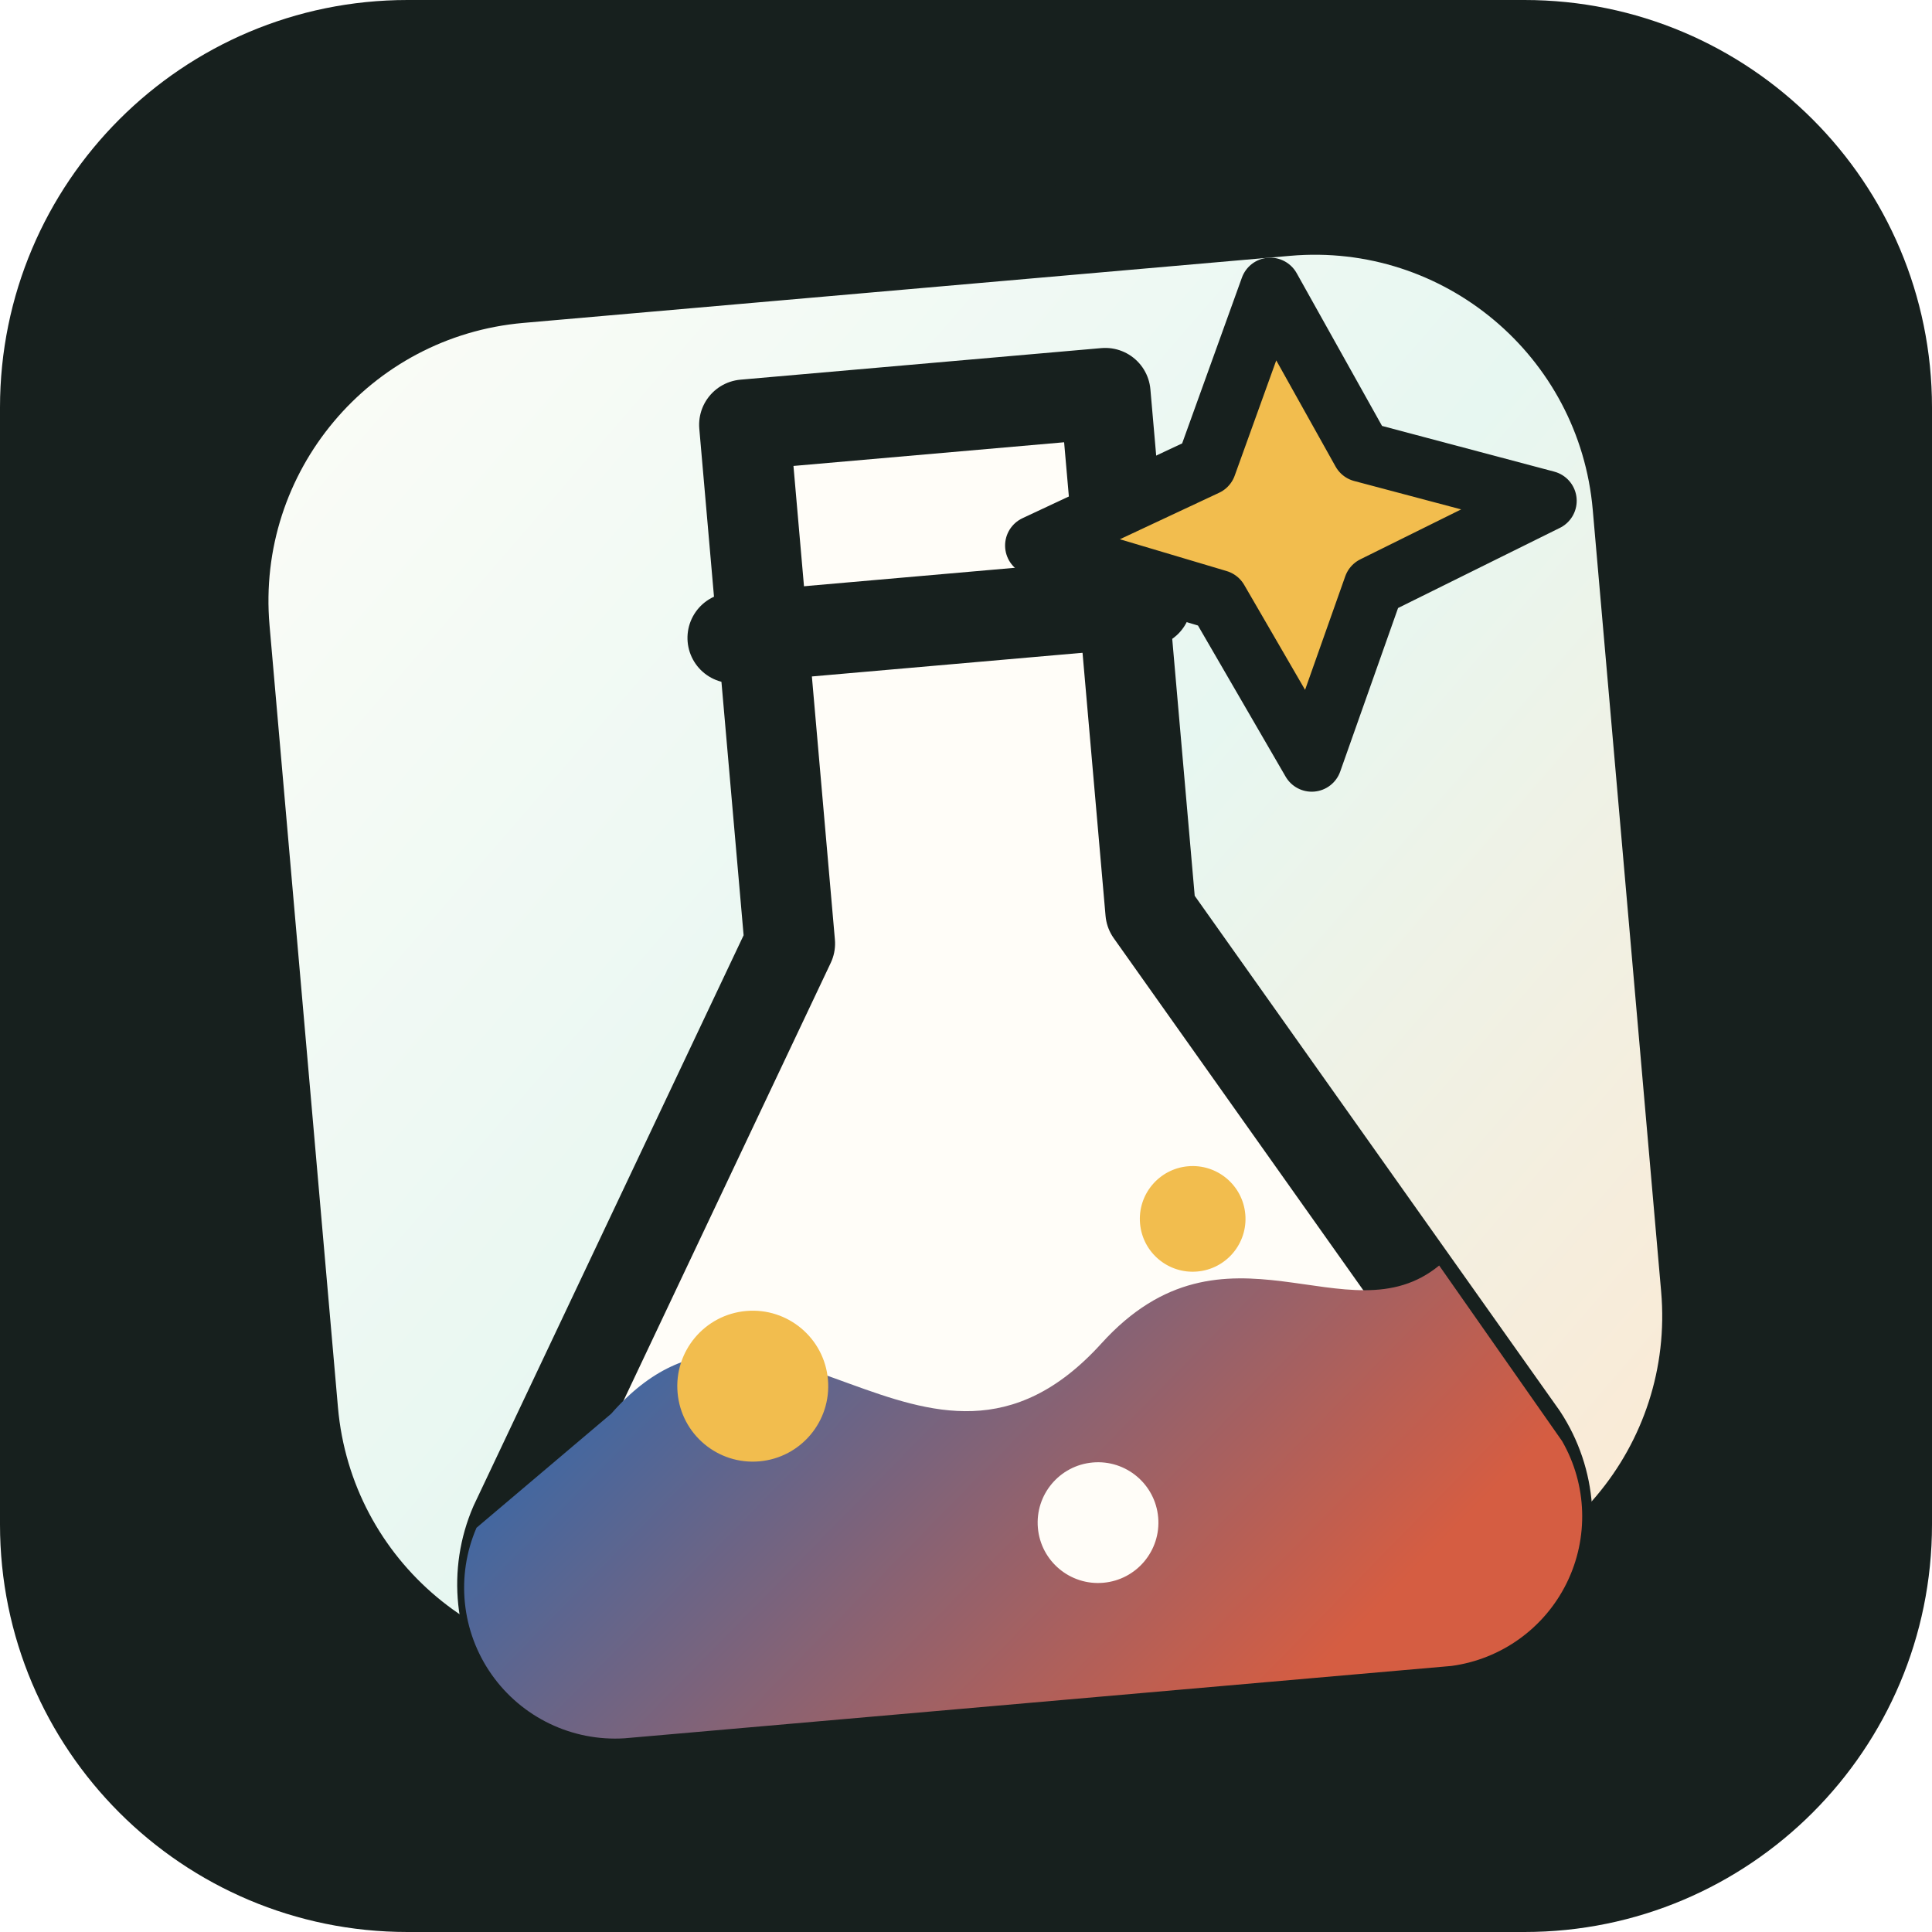
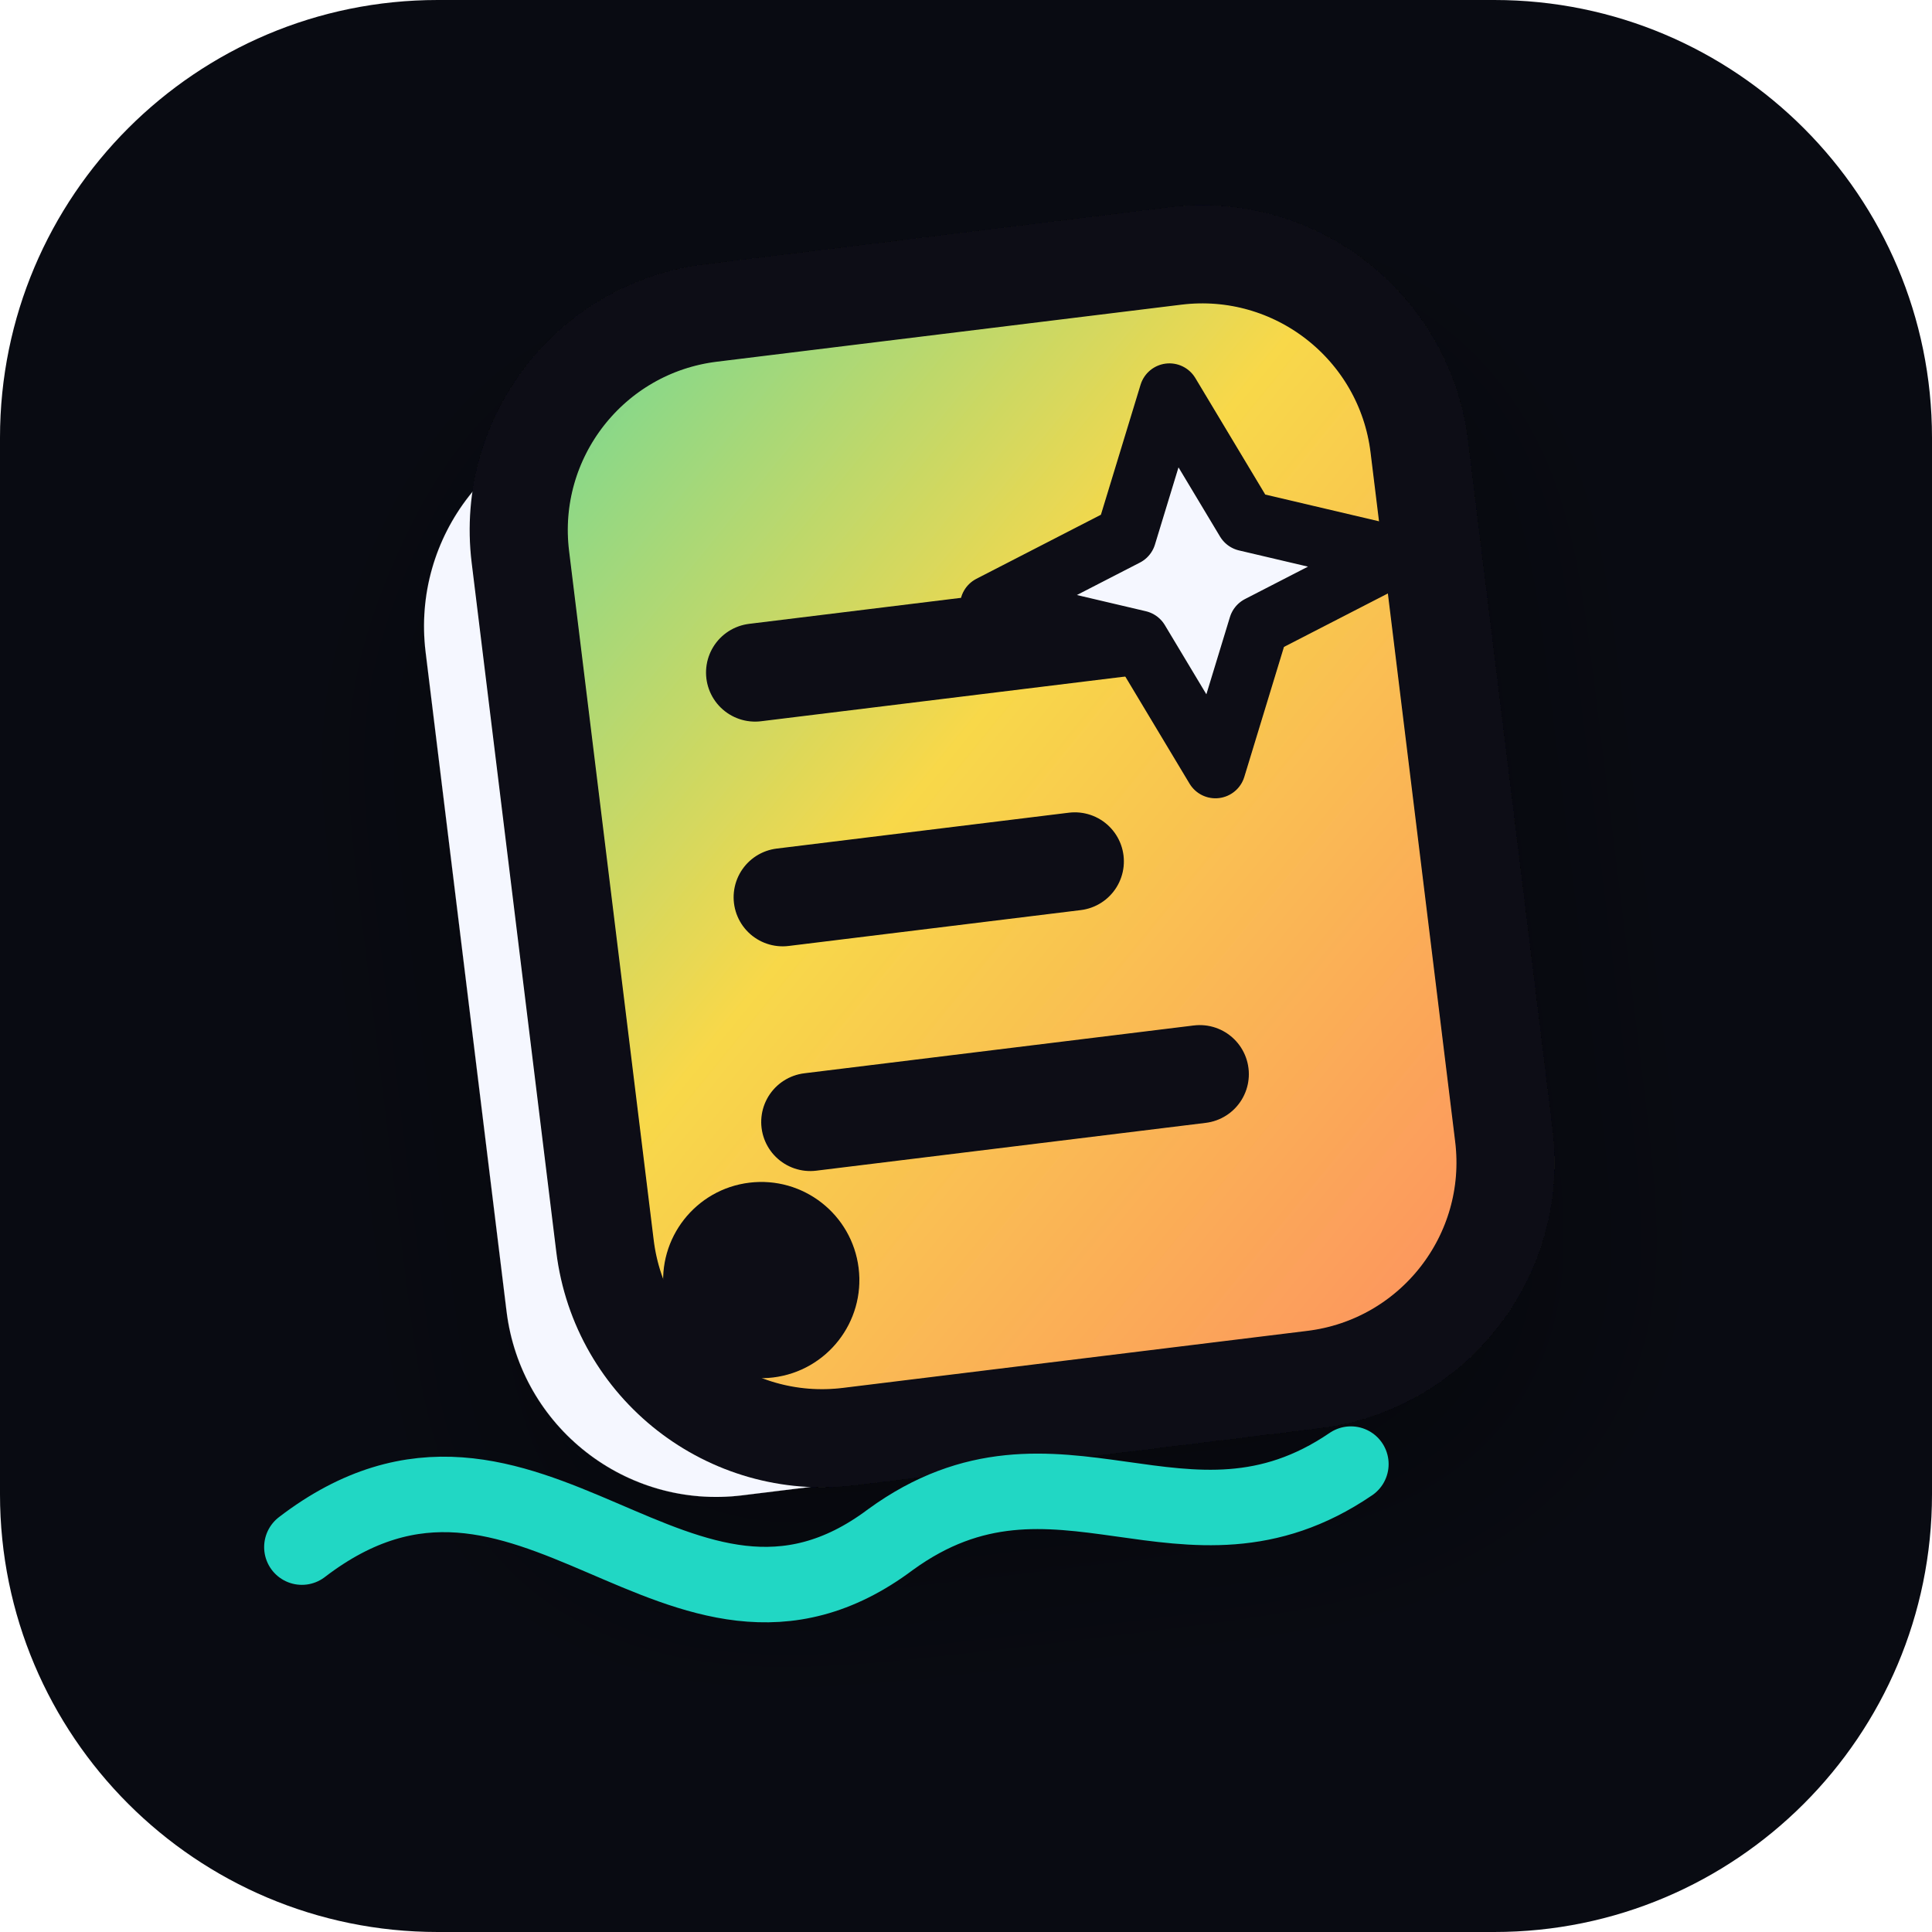
<svg xmlns="http://www.w3.org/2000/svg" viewBox="0 0 256 256" role="img" aria-labelledby="title desc">
  <defs>
-     <linearGradient id="tile" x1="30" y1="24" x2="226" y2="226" gradientUnits="userSpaceOnUse">
-       <stop offset="0" stop-color="#fffdf8" />
-       <stop offset="0.52" stop-color="#e7f7f1" />
-       <stop offset="1" stop-color="#ffe7cf" />
+     <linearGradient id="bg" x1="30" y1="24" x2="224" y2="226" gradientUnits="userSpaceOnUse">
+       <stop offset="0" stop-color="#21d7c4" />
+       <stop offset="0.44" stop-color="#f8d84a" />
+       <stop offset="1" stop-color="#ff6b6b" />
    </linearGradient>
-     <linearGradient id="mix" x1="68" y1="70" x2="186" y2="208" gradientUnits="userSpaceOnUse">
-       <stop offset="0" stop-color="#0e8075" />
-       <stop offset="0.45" stop-color="#3868a7" />
-       <stop offset="1" stop-color="#d55d42" />
-     </linearGradient>
+     <filter id="shadow" x="-20%" y="-20%" width="140%" height="140%">
+       <feDropShadow dx="0" dy="14" stdDeviation="12" flood-color="#000000" flood-opacity="0.28" />
+     </filter>
  </defs>
-   <rect width="256" height="256" rx="54" fill="#17201e" />
-   <g transform="rotate(-5 128 128)">
-     <rect x="34" y="32" width="188" height="190" rx="43" fill="url(#tile)" />
-     <rect x="34" y="32" width="188" height="190" rx="43" fill="none" stroke="#17201e" stroke-width="12" />
-     <path d="M105 54h48v69l43 73.5A20 20 0 0 1 178.8 226H79.2A20 20 0 0 1 62 196.5l43-73.5V54Z" fill="#fffdf8" stroke="#17201e" stroke-width="12" stroke-linejoin="round" />
-     <path d="M76 183c23-22 40 20 65.5-3.6 18-16.7 32.5 2.5 45.5-6.4l14.2 24.6A20 20 0 0 1 184 226H74A20 20 0 0 1 56.9 196.5L76 183Z" fill="url(#mix)" />
-     <path d="M101 82h55" fill="none" stroke="#17201e" stroke-width="12" stroke-linecap="round" />
-     <path d="M176 42l10.2 22.7 23.8 8.6-23.8 9.3L176 105l-10.5-22.4-23.5-9.3 23.5-8.6L176 42Z" fill="#f2bd4e" stroke="#17201e" stroke-width="8" stroke-linejoin="round" />
-     <circle cx="95" cy="181" r="10" fill="#f2bd4e" />
-     <circle cx="139" cy="203" r="8" fill="#fffdf8" />
-     <circle cx="155" cy="164" r="7" fill="#f2bd4e" />
+   <rect width="256" height="256" rx="58" fill="#090b12" />
+   <g filter="url(#shadow)" transform="rotate(-7 128 128)">
+     <rect x="62" y="50" width="126" height="144" rx="28" fill="#f5f7ff" />
+     <rect x="76" y="38" width="120" height="150" rx="29" fill="url(#bg)" />
+     <rect x="76" y="38" width="120" height="150" rx="29" fill="none" stroke="#090b12" stroke-width="13" />
+     <path d="M105 86h59M105 116h39M105 146h52" fill="none" stroke="#090b12" stroke-width="13" stroke-linecap="round" />
+     <path d="M164 56l8 18 19 7-19 7-8 18-8-18-19-7 19-7 8-18Z" fill="#f5f7ff" stroke="#090b12" stroke-width="8" stroke-linejoin="round" />
+     <circle cx="96" cy="166" r="13" fill="#090b12" />
  </g>
+   <path d="M40 205c30-23 50 20 78-1 22-16 39 5 61-10" fill="none" stroke="#21d7c4" stroke-width="10" stroke-linecap="round" />
</svg>
